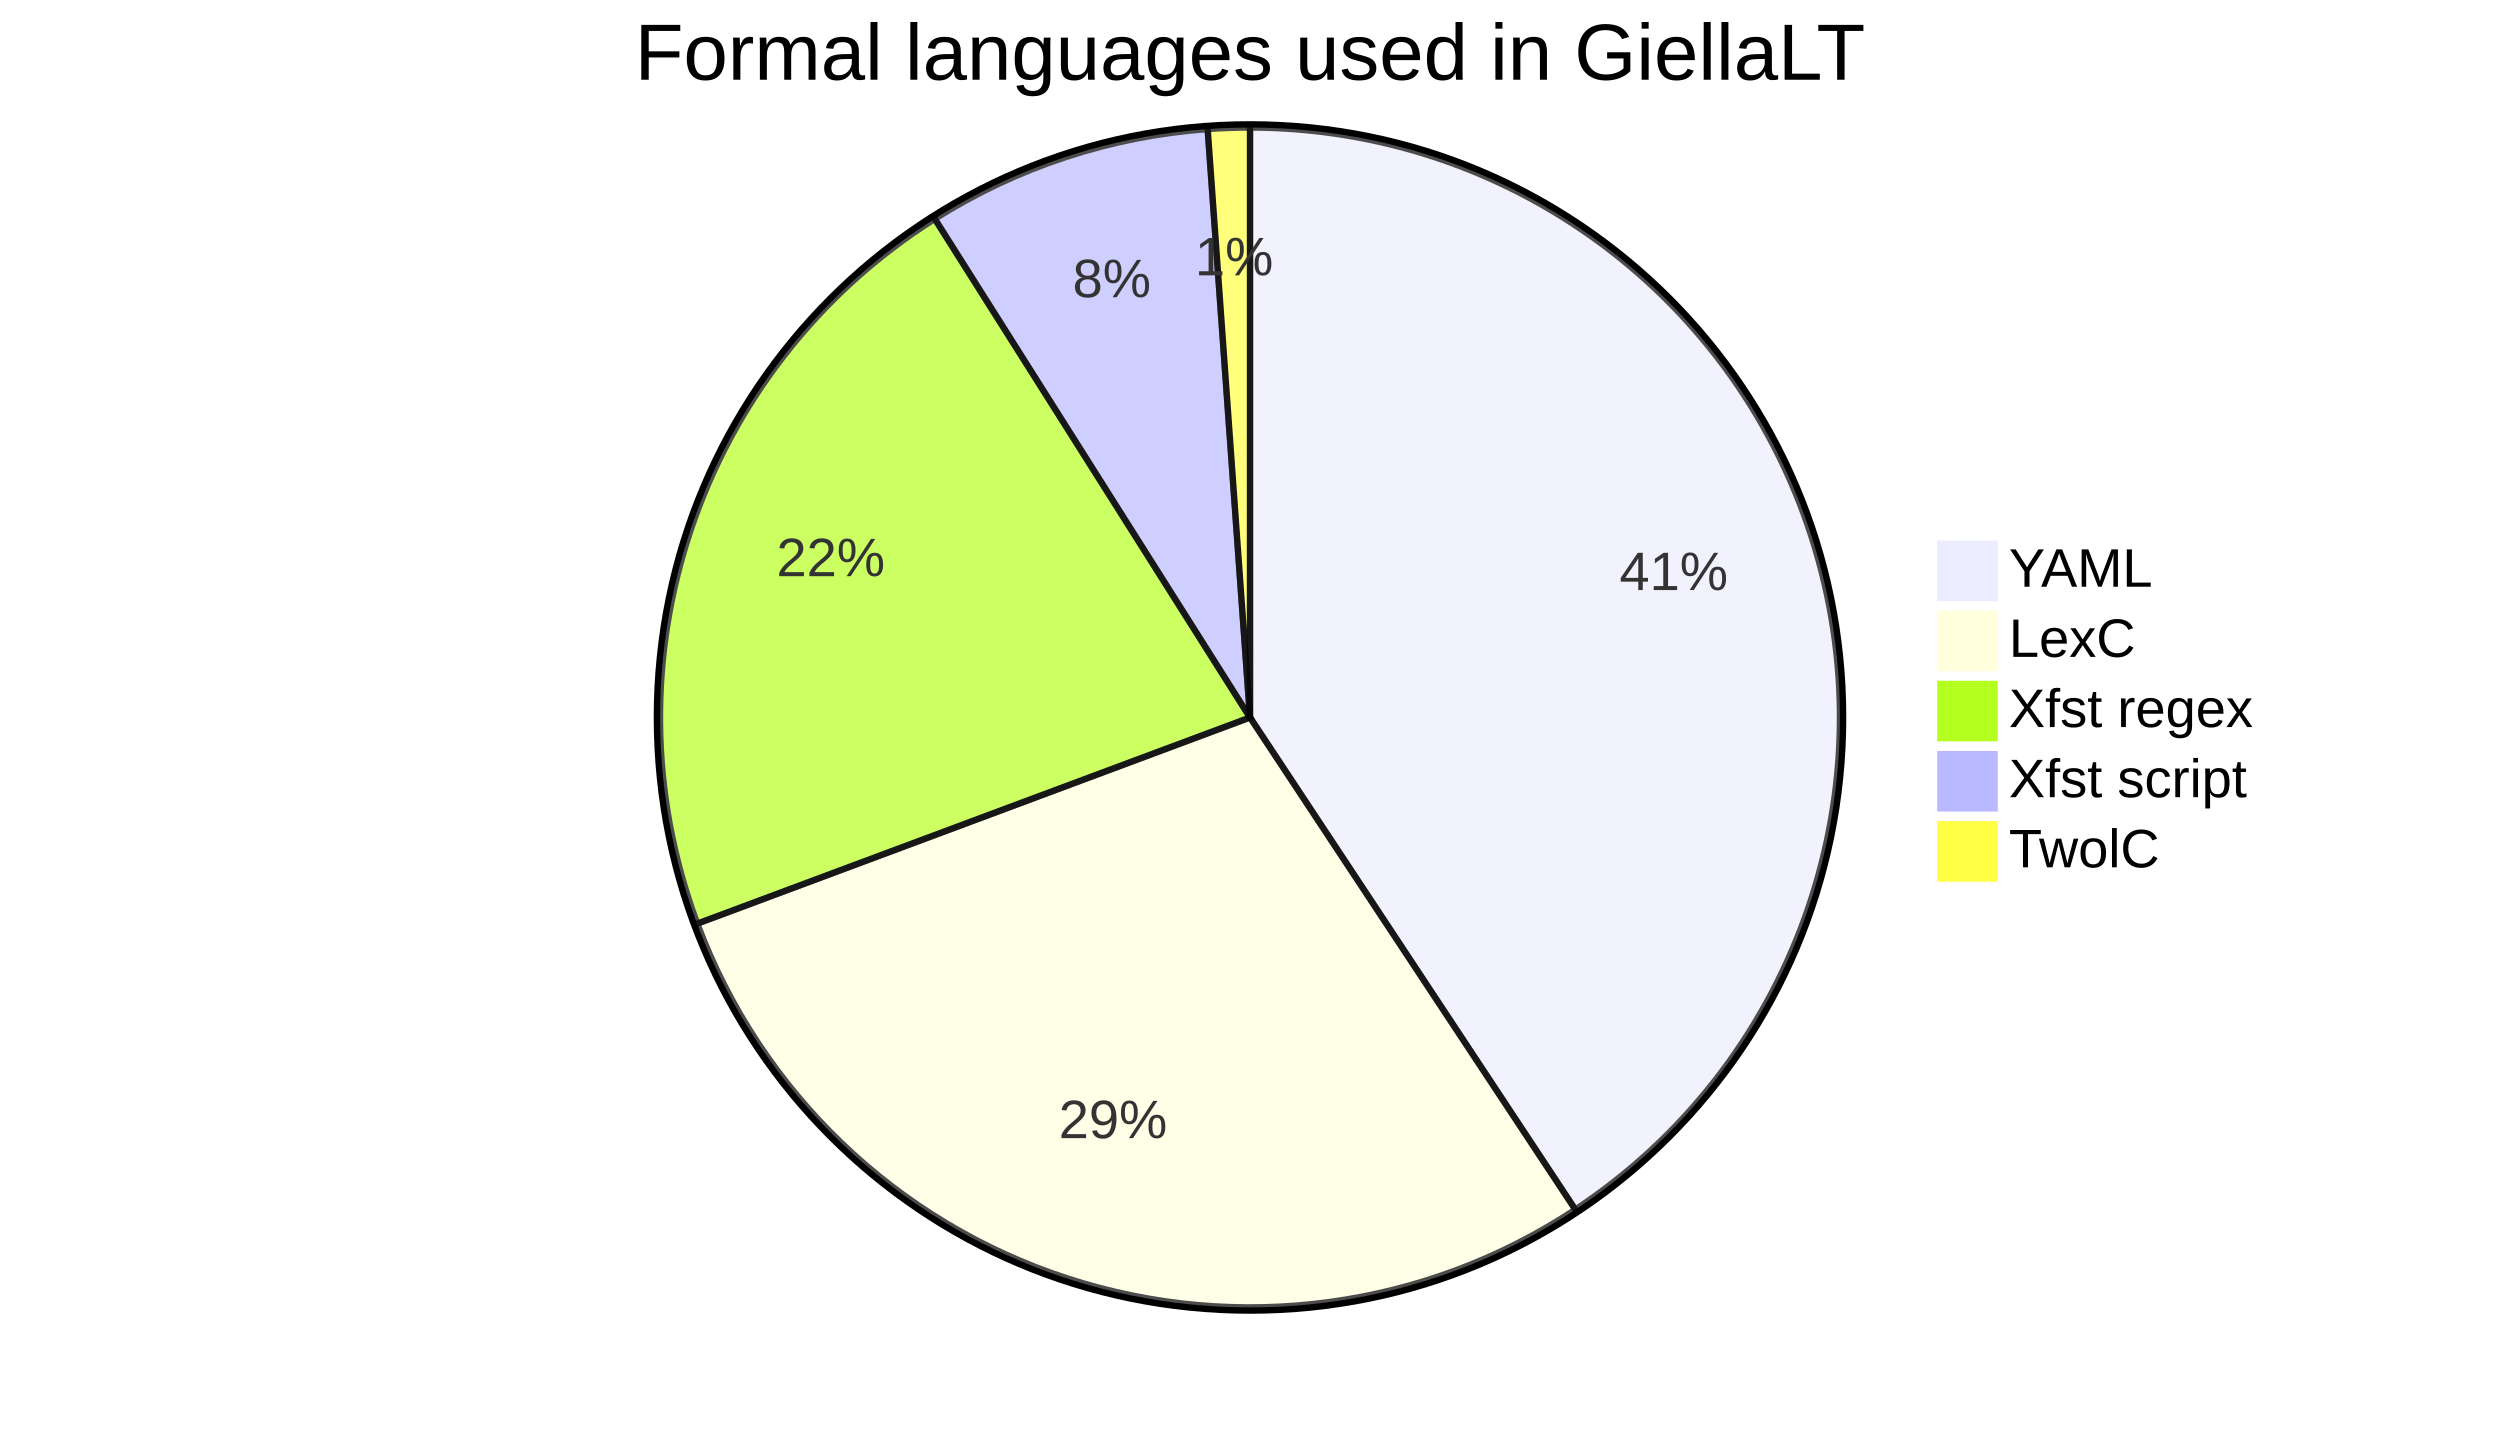
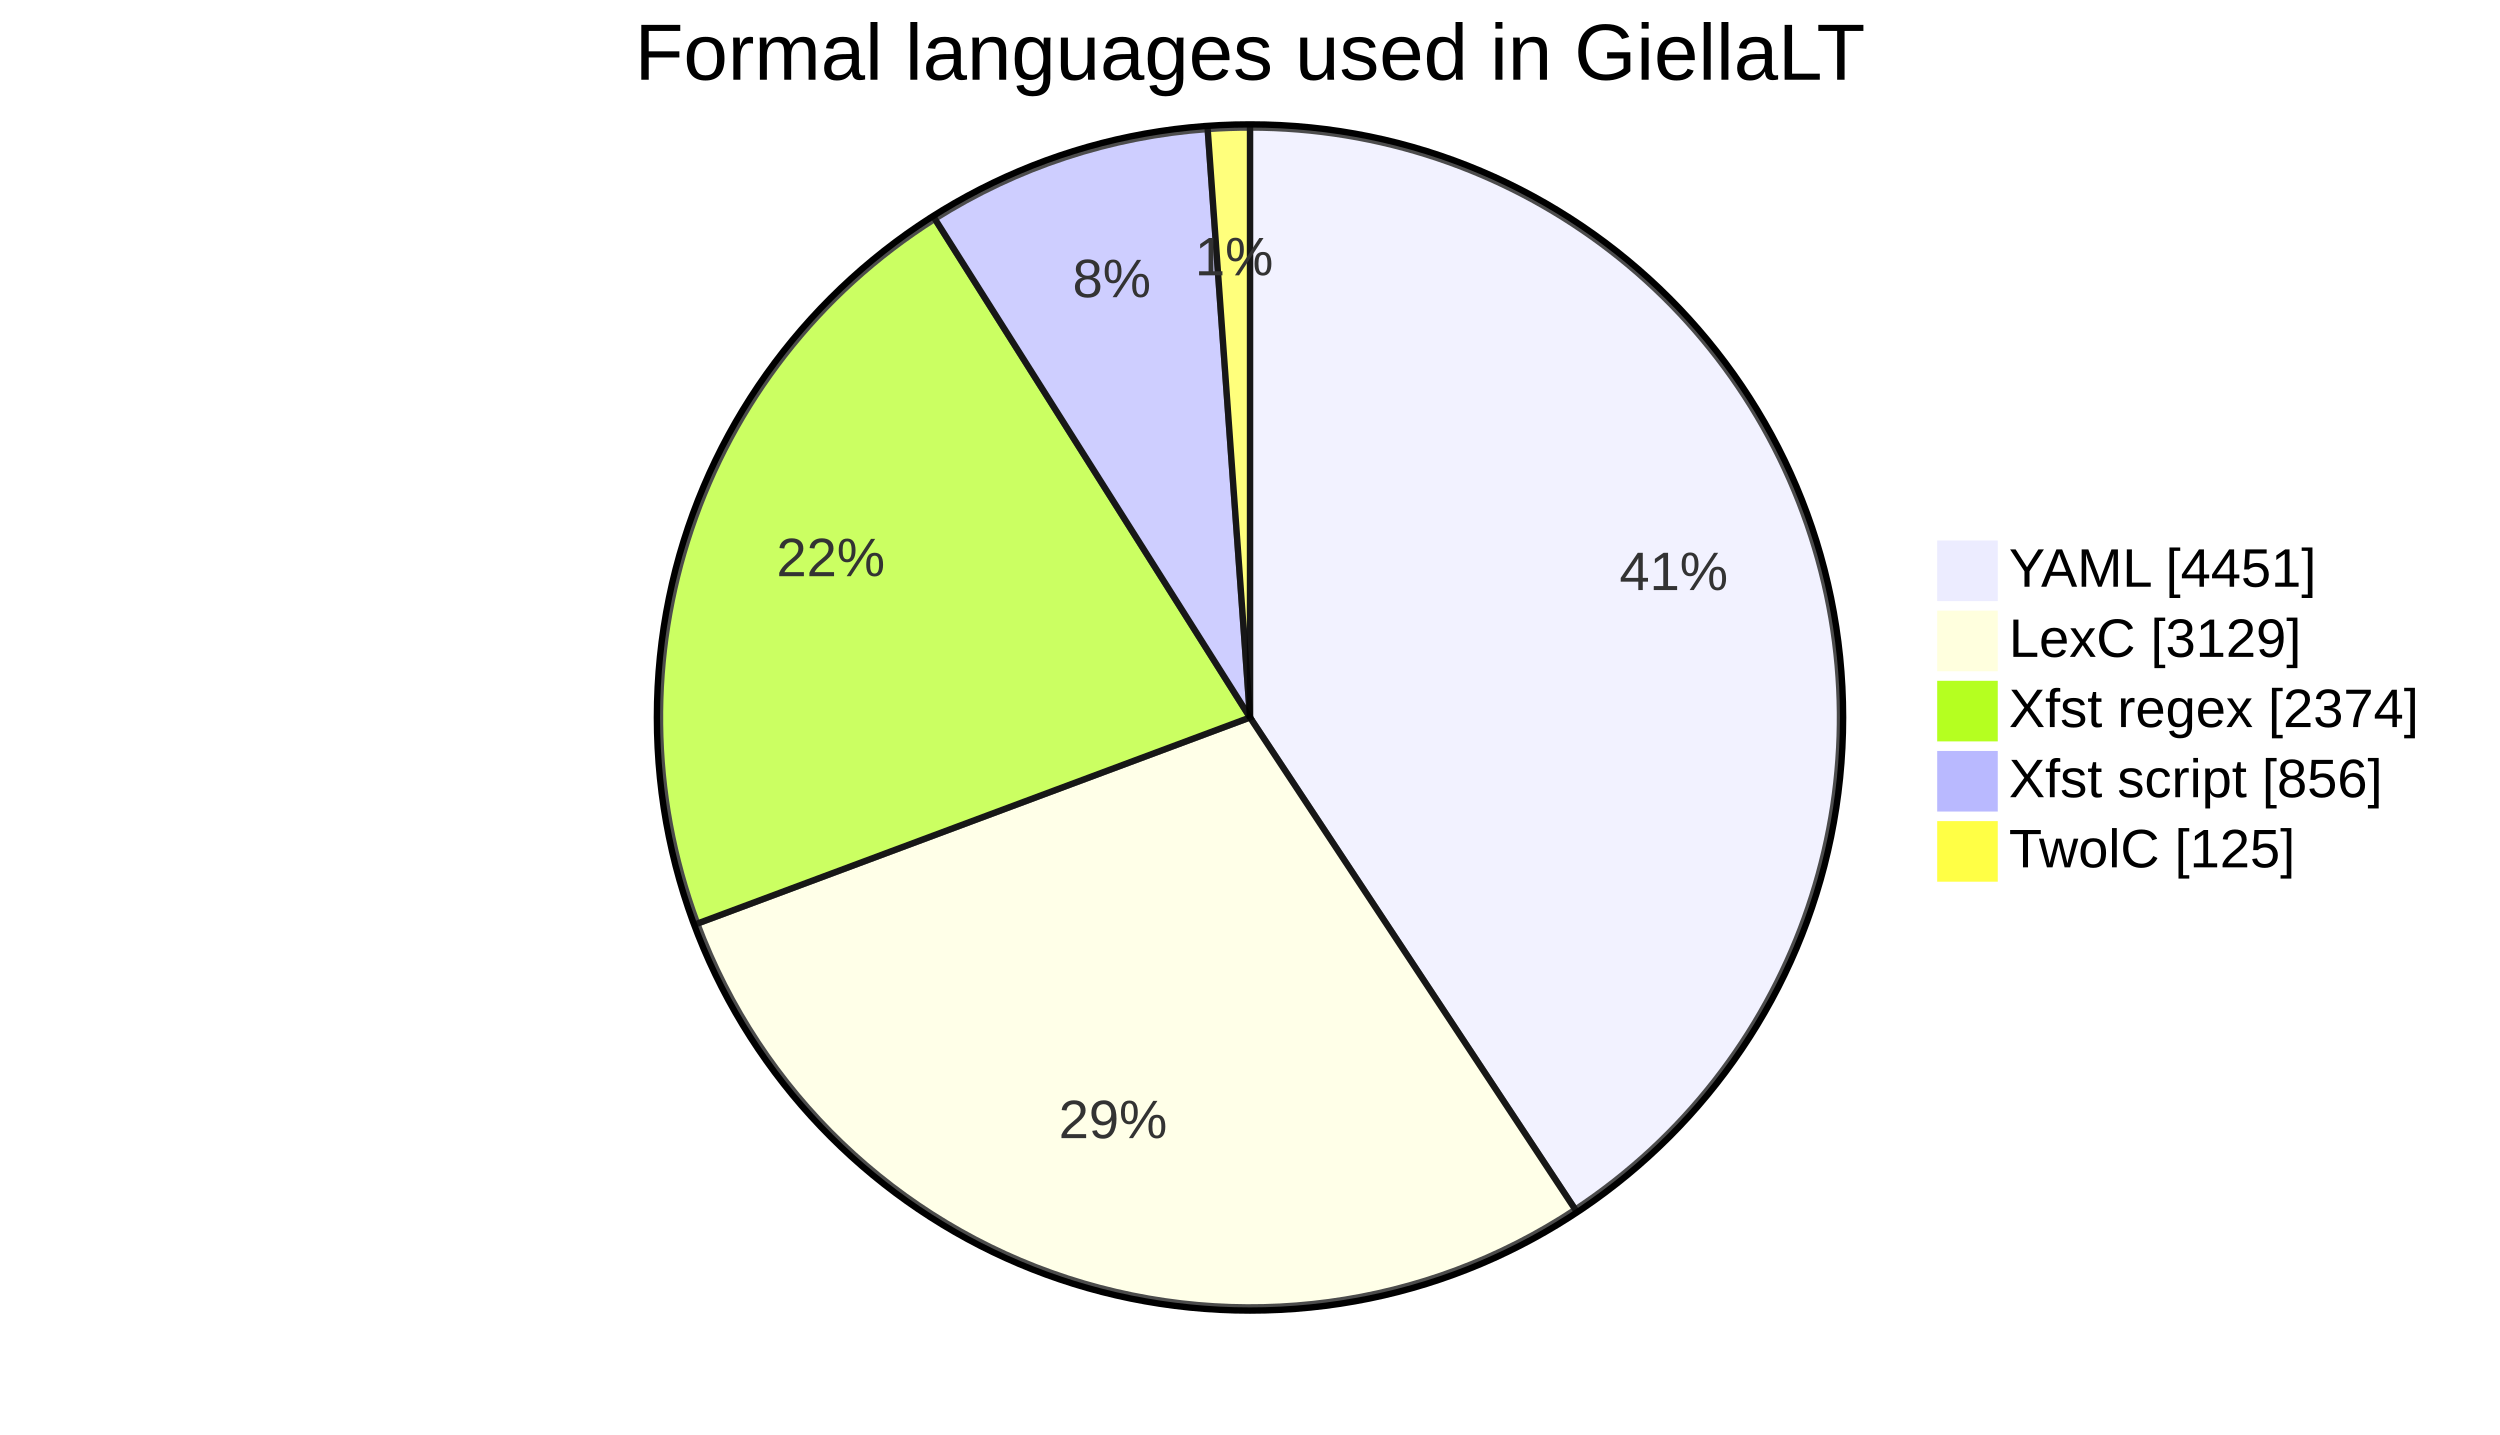
<svg xmlns="http://www.w3.org/2000/svg" aria-roledescription="pie" role="graphics-document document" style="max-width: 784px; background-color: white;" viewBox="0 0 784 450" width="100%" id="my-svg">
  <style>#my-svg{font-family:"trebuchet ms",verdana,arial,sans-serif;font-size:16px;fill:#333;}#my-svg .error-icon{fill:#552222;}#my-svg .error-text{fill:#552222;stroke:#552222;}#my-svg .edge-thickness-normal{stroke-width:2px;}#my-svg .edge-thickness-thick{stroke-width:3.5px;}#my-svg .edge-pattern-solid{stroke-dasharray:0;}#my-svg .edge-pattern-dashed{stroke-dasharray:3;}#my-svg .edge-pattern-dotted{stroke-dasharray:2;}#my-svg .marker{fill:#333333;stroke:#333333;}#my-svg .marker.cross{stroke:#333333;}#my-svg svg{font-family:"trebuchet ms",verdana,arial,sans-serif;font-size:16px;}#my-svg .pieCircle{stroke:black;stroke-width:2px;opacity:0.7;}#my-svg .pieOuterCircle{stroke:black;stroke-width:2px;fill:none;}#my-svg .pieTitleText{text-anchor:middle;font-size:25px;fill:black;font-family:"trebuchet ms",verdana,arial,sans-serif;}#my-svg .slice{font-family:"trebuchet ms",verdana,arial,sans-serif;fill:#333;font-size:17px;}#my-svg .legend text{fill:black;font-family:"trebuchet ms",verdana,arial,sans-serif;font-size:17px;}#my-svg :root{--mermaid-font-family:"trebuchet ms",verdana,arial,sans-serif;}</style>
  <g />
  <g transform="translate(392,225)">
    <circle class="pieOuterCircle" r="186" cy="0" cx="0" />
    <path class="pieCircle" fill="#ECECFF" d="M1.1327982892113017e-14,-185A185,185,0,0,1,102.014,154.331L0,0Z" />
    <path class="pieCircle" fill="#ffffde" d="M102.014,154.331A185,185,0,0,1,-173.338,64.645L0,0Z" />
    <path class="pieCircle" fill="hsl(80, 100%, 56.275%)" d="M-173.338,64.645A185,185,0,0,1,-98.845,-156.38L0,0Z" />
    <path class="pieCircle" fill="hsl(240, 100%, 86.275%)" d="M-98.845,-156.38A185,185,0,0,1,-13.276,-184.523L0,0Z" />
    <path class="pieCircle" fill="hsl(60, 100%, 63.529%)" d="M-13.276,-184.523A185,185,0,0,1,-3.398394867633905e-14,-185L0,0Z" />
    <text style="text-anchor: middle;" class="slice" transform="translate(132.8752,-39.94667)">41%</text>
    <text style="text-anchor: middle;" class="slice" transform="translate(-42.97088,131.9283)">29%</text>
    <text style="text-anchor: middle;" class="slice" transform="translate(-131.4831,-44.31416)">22%</text>
    <text style="text-anchor: middle;" class="slice" transform="translate(-43.34972,-131.8043)">8%</text>
    <text style="text-anchor: middle;" class="slice" transform="translate(-4.981736,-138.6605)">1%</text>
    <text class="pieTitleText" y="-200" x="0">Formal languages used in GiellaLT</text>
    <g transform="translate(216,-55)" class="legend">
      <rect style="fill: rgb(236, 236, 255); stroke: rgb(236, 236, 255);" height="18" width="18" />
-       <text y="14" x="22">YAML</text>
+       <text y="14" x="22">YAML [4451]</text>
    </g>
    <g transform="translate(216,-33)" class="legend">
      <rect style="fill: rgb(255, 255, 222); stroke: rgb(255, 255, 222);" height="18" width="18" />
-       <text y="14" x="22">LexC</text>
+       <text y="14" x="22">LexC [3129]</text>
    </g>
    <g transform="translate(216,-11)" class="legend">
      <rect style="fill: rgb(181, 255, 32); stroke: rgb(181, 255, 32);" height="18" width="18" />
-       <text y="14" x="22">Xfst regex</text>
+       <text y="14" x="22">Xfst regex [2374]</text>
    </g>
    <g transform="translate(216,11)" class="legend">
      <rect style="fill: rgb(185, 185, 255); stroke: rgb(185, 185, 255);" height="18" width="18" />
-       <text y="14" x="22">Xfst script</text>
+       <text y="14" x="22">Xfst script [856]</text>
    </g>
    <g transform="translate(216,33)" class="legend">
      <rect style="fill: rgb(255, 255, 69); stroke: rgb(255, 255, 69);" height="18" width="18" />
-       <text y="14" x="22">TwolC</text>
+       <text y="14" x="22">TwolC [125]</text>
    </g>
  </g>
</svg>
